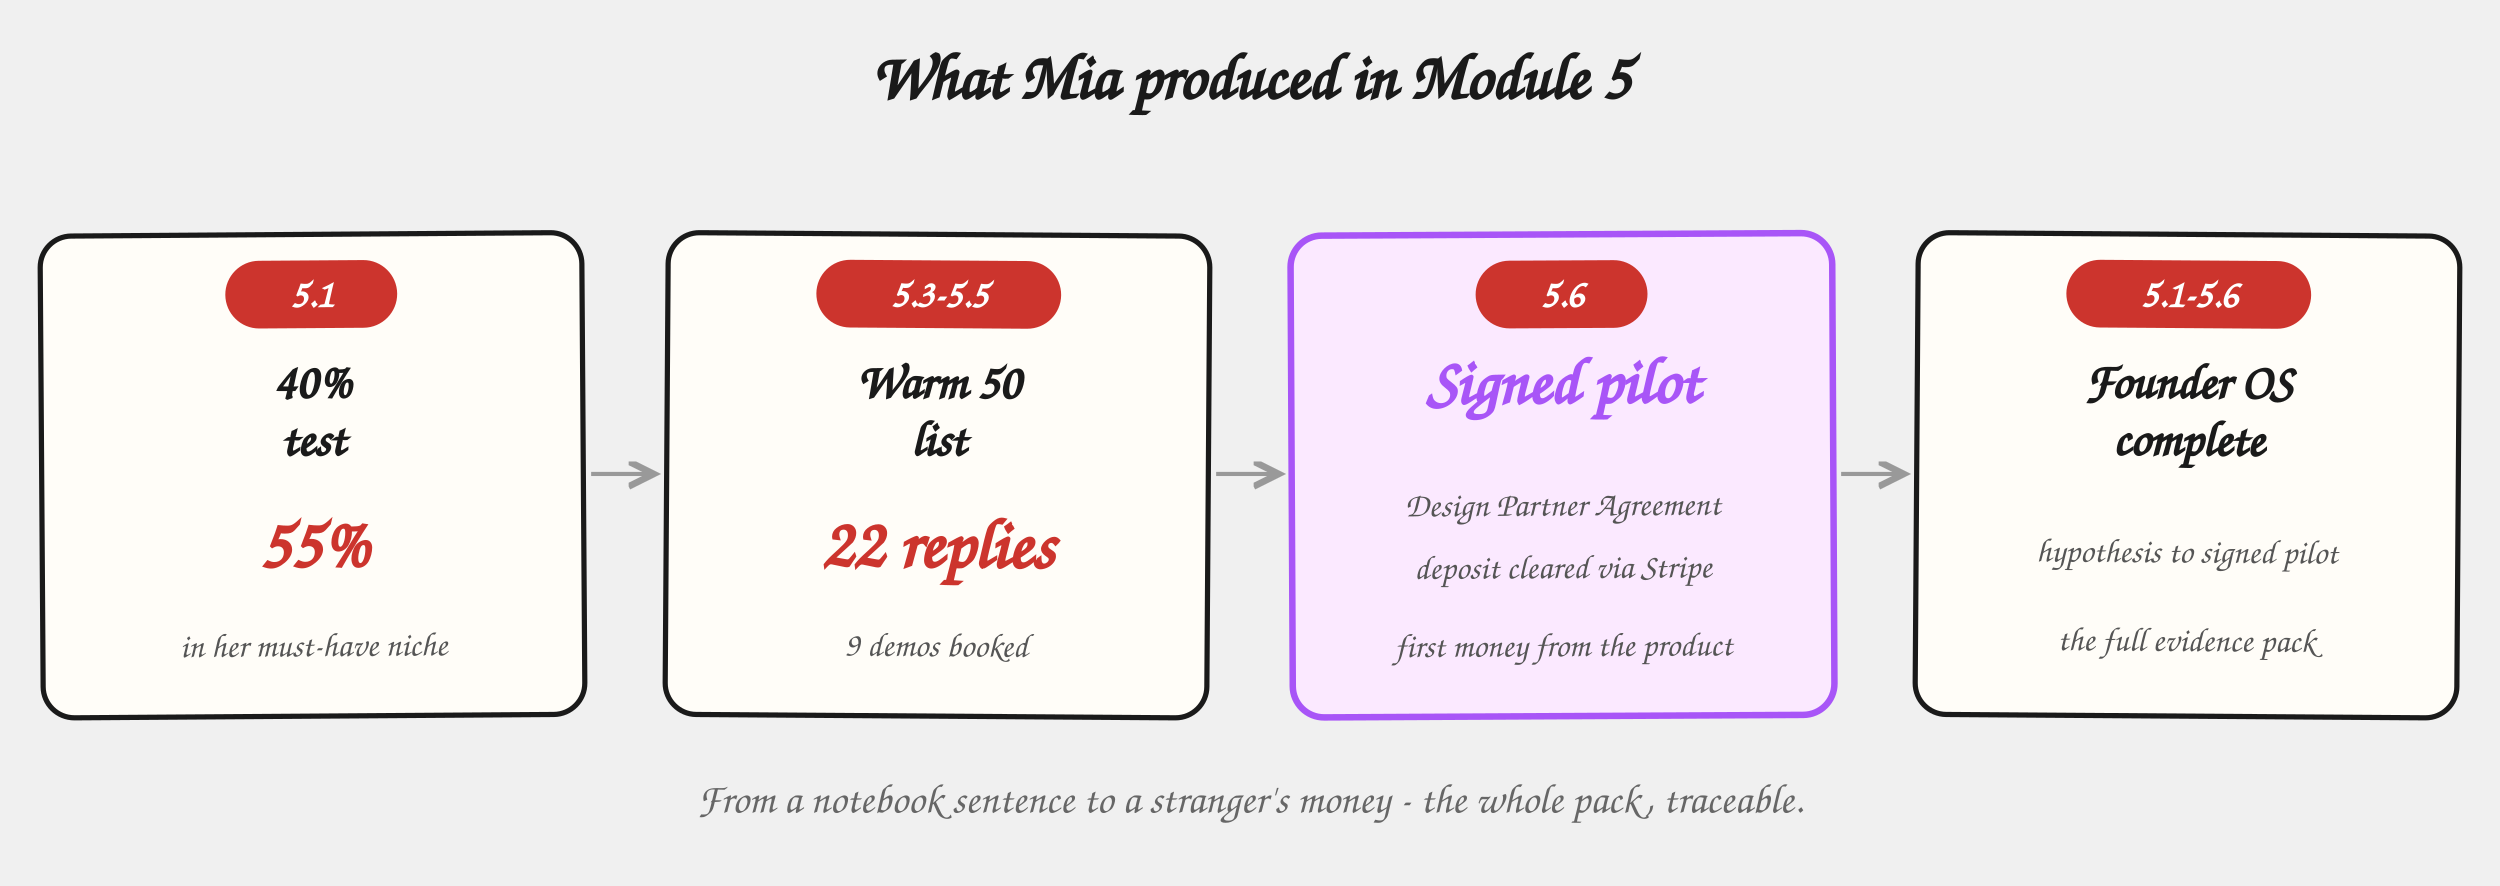
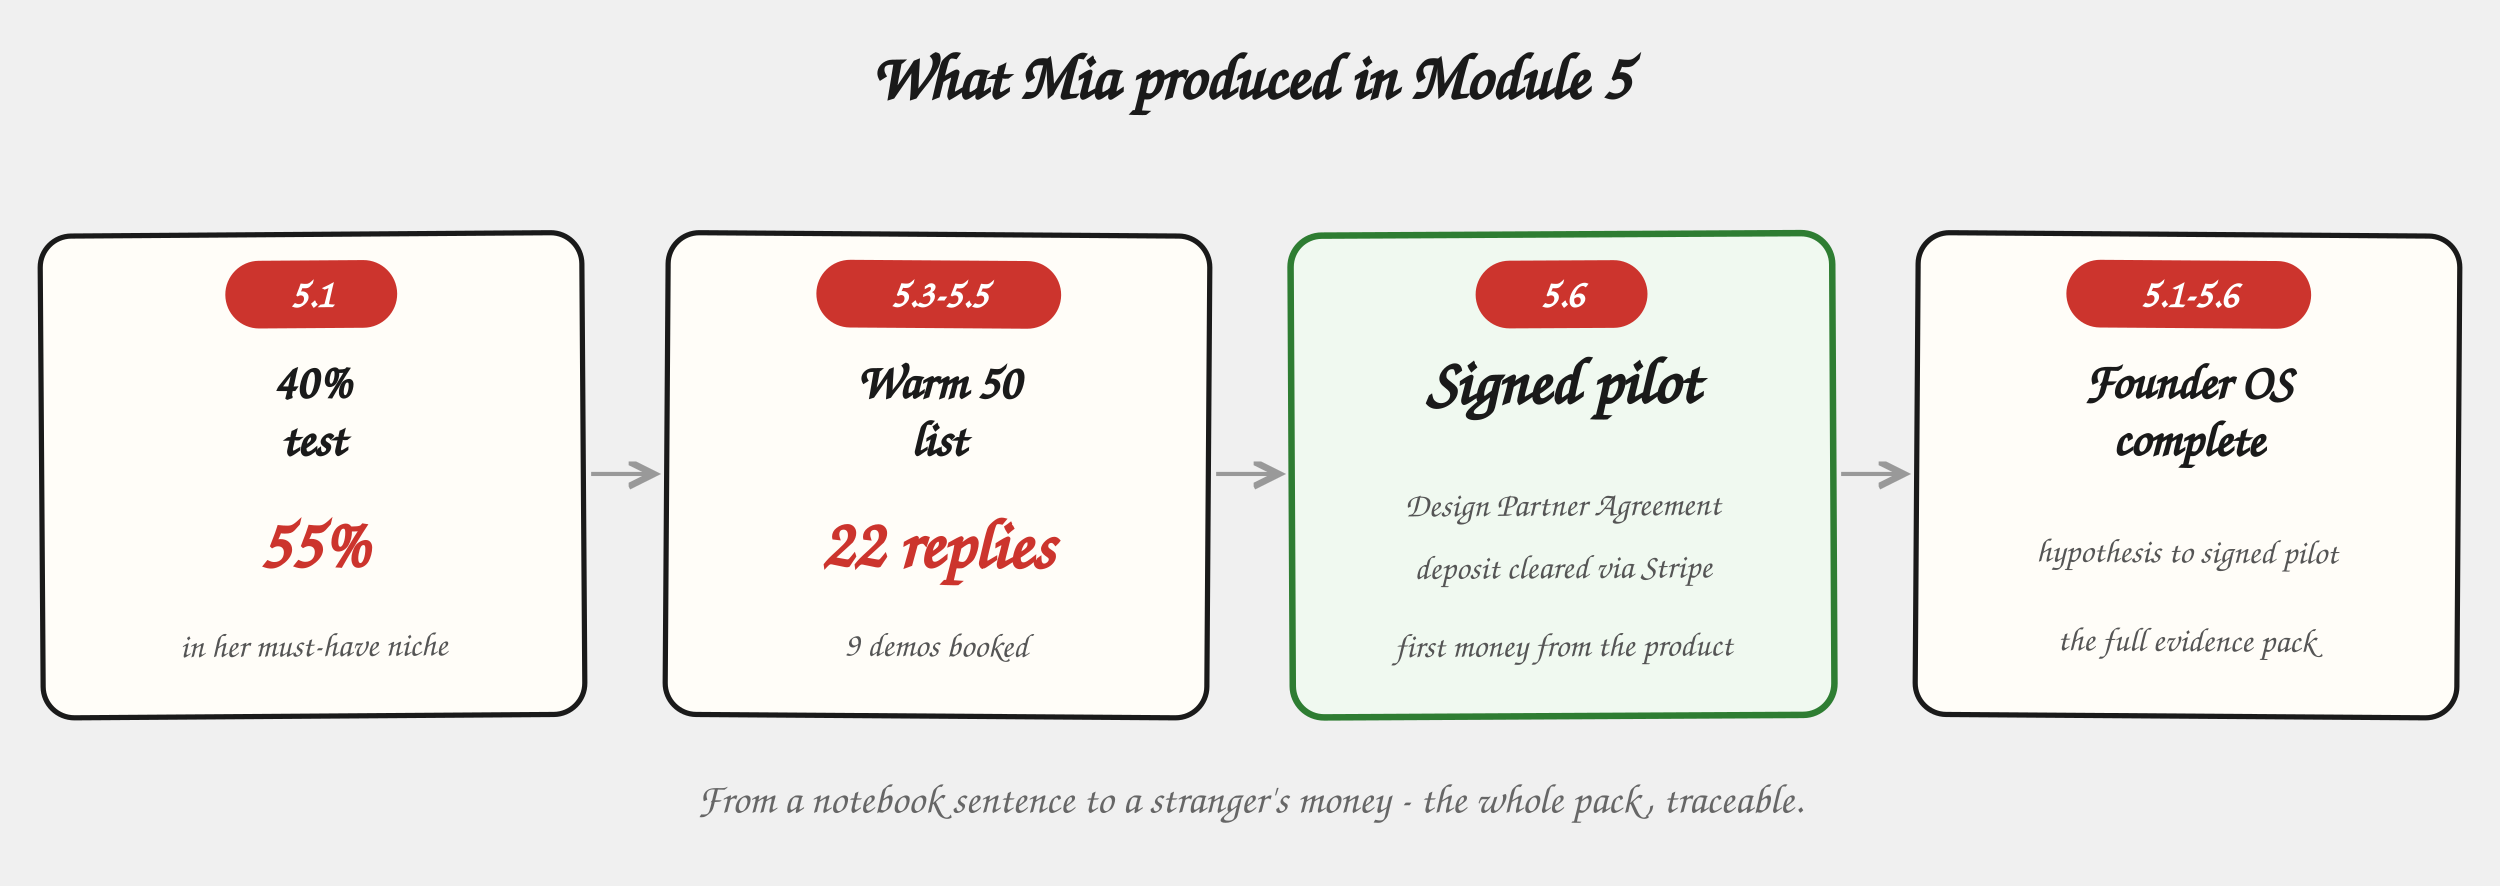
<svg xmlns="http://www.w3.org/2000/svg" viewBox="0 0 960 340" role="img" aria-labelledby="m5-trail-title">
  <defs>
    <style>
      .h      { font-family: "Caveat", "Patrick Hand", cursive; font-size: 25px; fill: #1a1a1a; font-weight: 700; }
      .foot   { font-family: "Caveat", "Patrick Hand", cursive; font-size: 16px; fill: #666; font-style: italic; }
      .chip   { font-family: "Caveat", "Patrick Hand", cursive; font-size: 15px; fill: #ffffff; font-weight: 700; }
      .title  { font-family: "Caveat", "Patrick Hand", cursive; font-size: 19px; fill: #1a1a1a; font-weight: 700; }
      .big    { font-family: "Caveat", "Patrick Hand", cursive; font-size: 27px; fill: #cc342d; font-weight: 700; }
-       .pbig   { font-family: "Caveat", "Patrick Hand", cursive; font-size: 25px; fill: #a855f7; font-weight: 700; }
+       .pbig   { font-family: "Caveat", "Patrick Hand", cursive; font-size: 25px; fill: #1a1a1a; font-weight: 700; }
      .note   { font-family: "Caveat", "Patrick Hand", cursive; font-size: 13px; fill: #555; }
      .card   { fill: #fffdf8; stroke: #1a1a1a; stroke-width: 2; }
-       .pay    { fill: #fbe9ff; stroke: #a855f7; stroke-width: 2.5; }
+       .pay    { fill: #f0f9f0; stroke: #2e7d32; stroke-width: 2.5; }
      .chipbg { fill: #cc342d; }
    </style>
    <marker id="arw5" markerWidth="9" markerHeight="9" refX="6" refY="3" orient="auto">
      <path d="M0,0 L6,3 L0,6" fill="none" stroke="#999" stroke-width="1.6" />
    </marker>
  </defs>
  <text x="480" y="38" class="h" text-anchor="middle">What Mia produced in Module 5</text>
  <g transform="rotate(-0.4 120 182)">
    <rect x="16" y="90" width="208" height="185" rx="12" class="card" />
    <rect x="87" y="100" width="66" height="26" rx="13" class="chipbg" />
    <text x="120" y="118" class="chip" text-anchor="middle">5.1</text>
    <text x="120" y="153" class="title" text-anchor="middle">40%</text>
    <text x="120" y="175" class="title" text-anchor="middle">test</text>
    <text x="120" y="218" class="big" text-anchor="middle">55%</text>
    <text x="120" y="252" class="note" text-anchor="middle">in her must-have niche</text>
  </g>
  <g transform="rotate(0.4 360 182)">
    <rect x="256" y="90" width="208" height="185" rx="12" class="card" />
    <rect x="313" y="100" width="94" height="26" rx="13" class="chipbg" />
    <text x="360" y="118" class="chip" text-anchor="middle">5.3-5.5</text>
    <text x="360" y="153" class="title" text-anchor="middle">Warm 50</text>
    <text x="360" y="175" class="title" text-anchor="middle">list</text>
    <text x="360" y="218" class="big" text-anchor="middle">22 replies</text>
    <text x="360" y="252" class="note" text-anchor="middle">9 demos booked</text>
  </g>
  <g transform="rotate(-0.3 600 182)">
    <rect x="496" y="90" width="208" height="185" rx="12" class="pay" />
    <rect x="567" y="100" width="66" height="26" rx="13" class="chipbg" />
    <text x="600" y="118" class="chip" text-anchor="middle">5.6</text>
    <text x="600" y="155" class="pbig" text-anchor="middle">Signed pilot</text>
    <text x="600" y="198" class="note" text-anchor="middle">Design Partner Agreement</text>
    <text x="600" y="222" class="note" text-anchor="middle">deposit cleared via Stripe</text>
    <text x="600" y="252" class="note" text-anchor="middle">first money from the product</text>
  </g>
  <g transform="rotate(0.4 840 182)">
    <rect x="736" y="90" width="208" height="185" rx="12" class="card" />
    <rect x="793" y="100" width="94" height="26" rx="13" class="chipbg" />
    <text x="840" y="118" class="chip" text-anchor="middle">5.1-5.6</text>
    <text x="840" y="153" class="title" text-anchor="middle">Founder OS</text>
    <text x="840" y="175" class="title" text-anchor="middle">complete</text>
    <text x="840" y="216" class="note" text-anchor="middle">hypothesis to signed pilot</text>
    <text x="840" y="250" class="note" text-anchor="middle">the full evidence pack</text>
  </g>
  <line x1="227" y1="182" x2="251" y2="182" stroke="#999" stroke-width="1.6" marker-end="url(#arw5)" />
  <line x1="467" y1="182" x2="491" y2="182" stroke="#999" stroke-width="1.6" marker-end="url(#arw5)" />
  <line x1="707" y1="182" x2="731" y2="182" stroke="#999" stroke-width="1.6" marker-end="url(#arw5)" />
  <text x="480" y="312" class="foot" text-anchor="middle">From a notebook sentence to a stranger's money - the whole pack, traceable.</text>
</svg>
